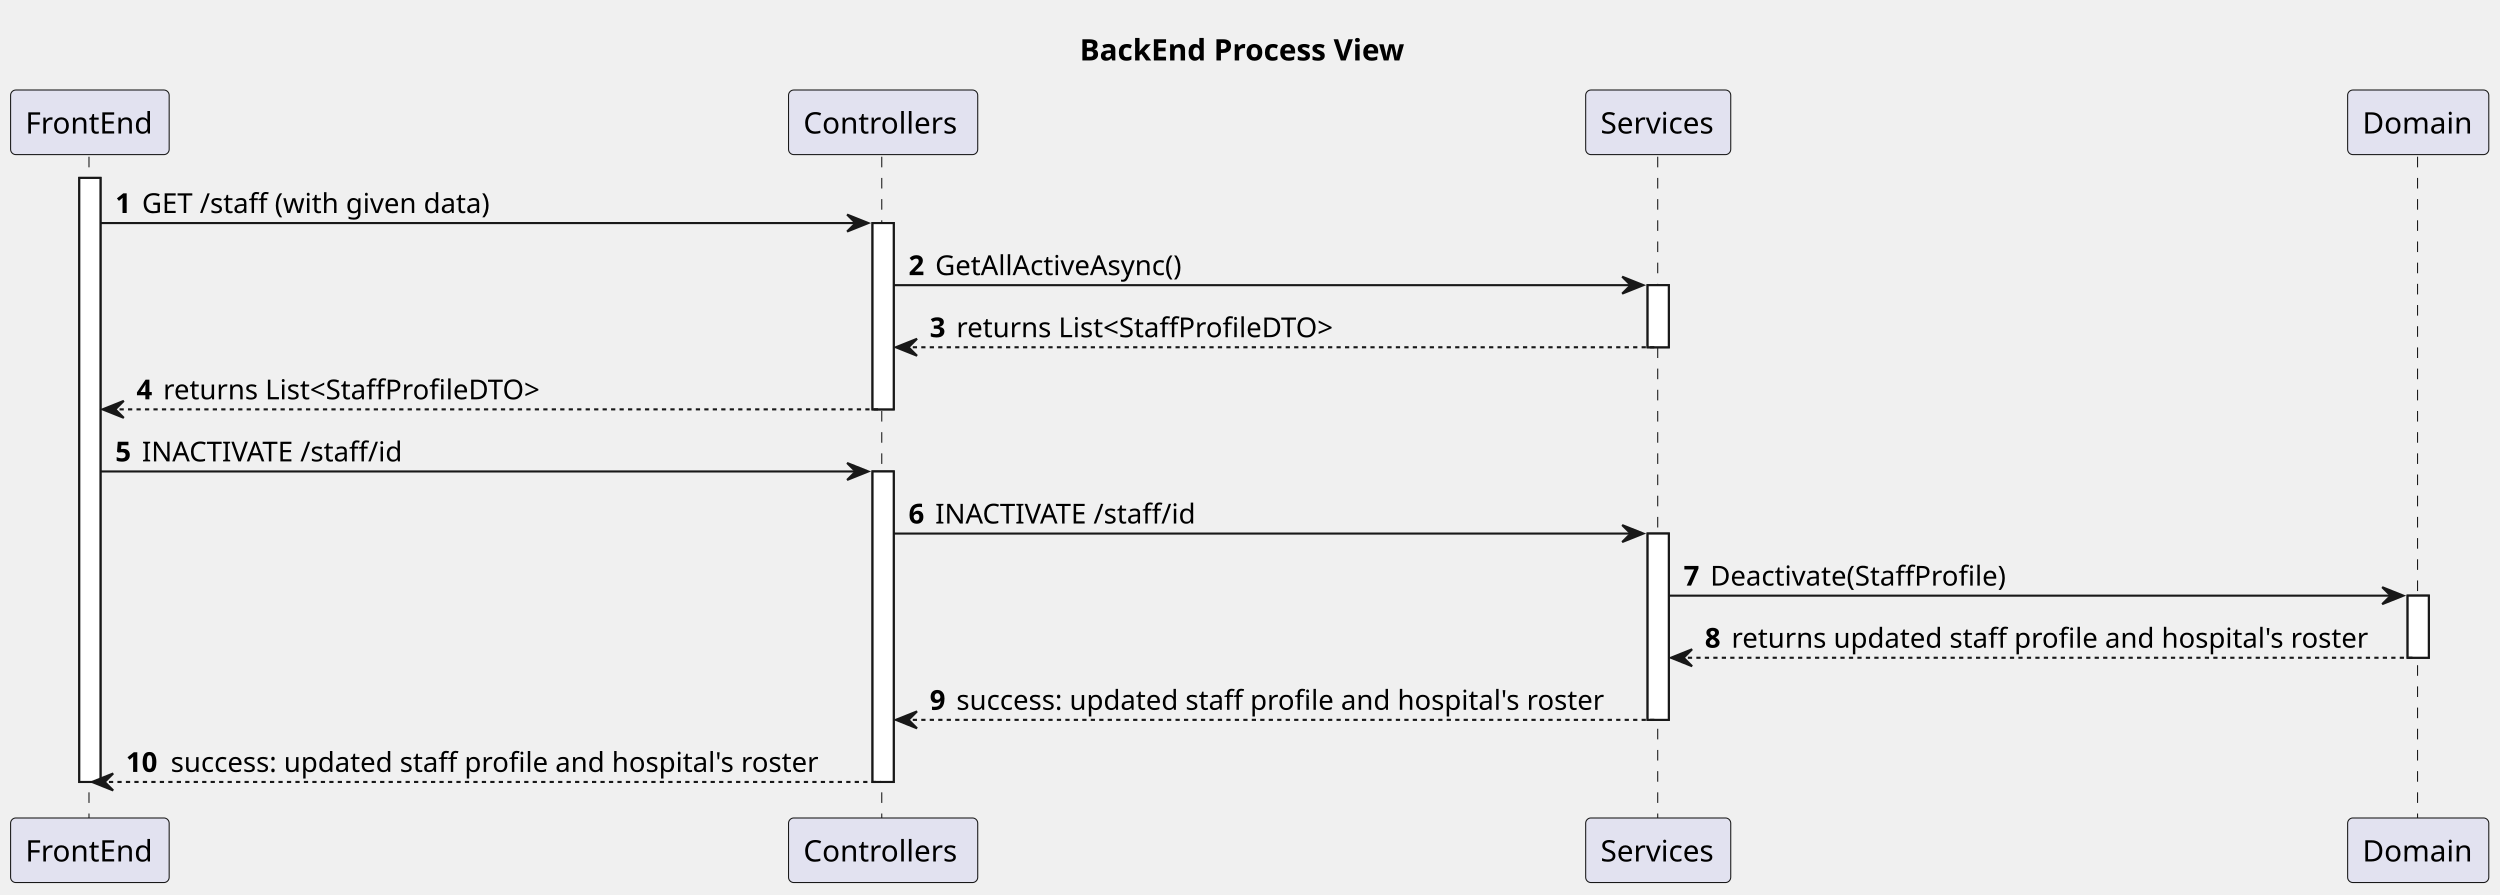
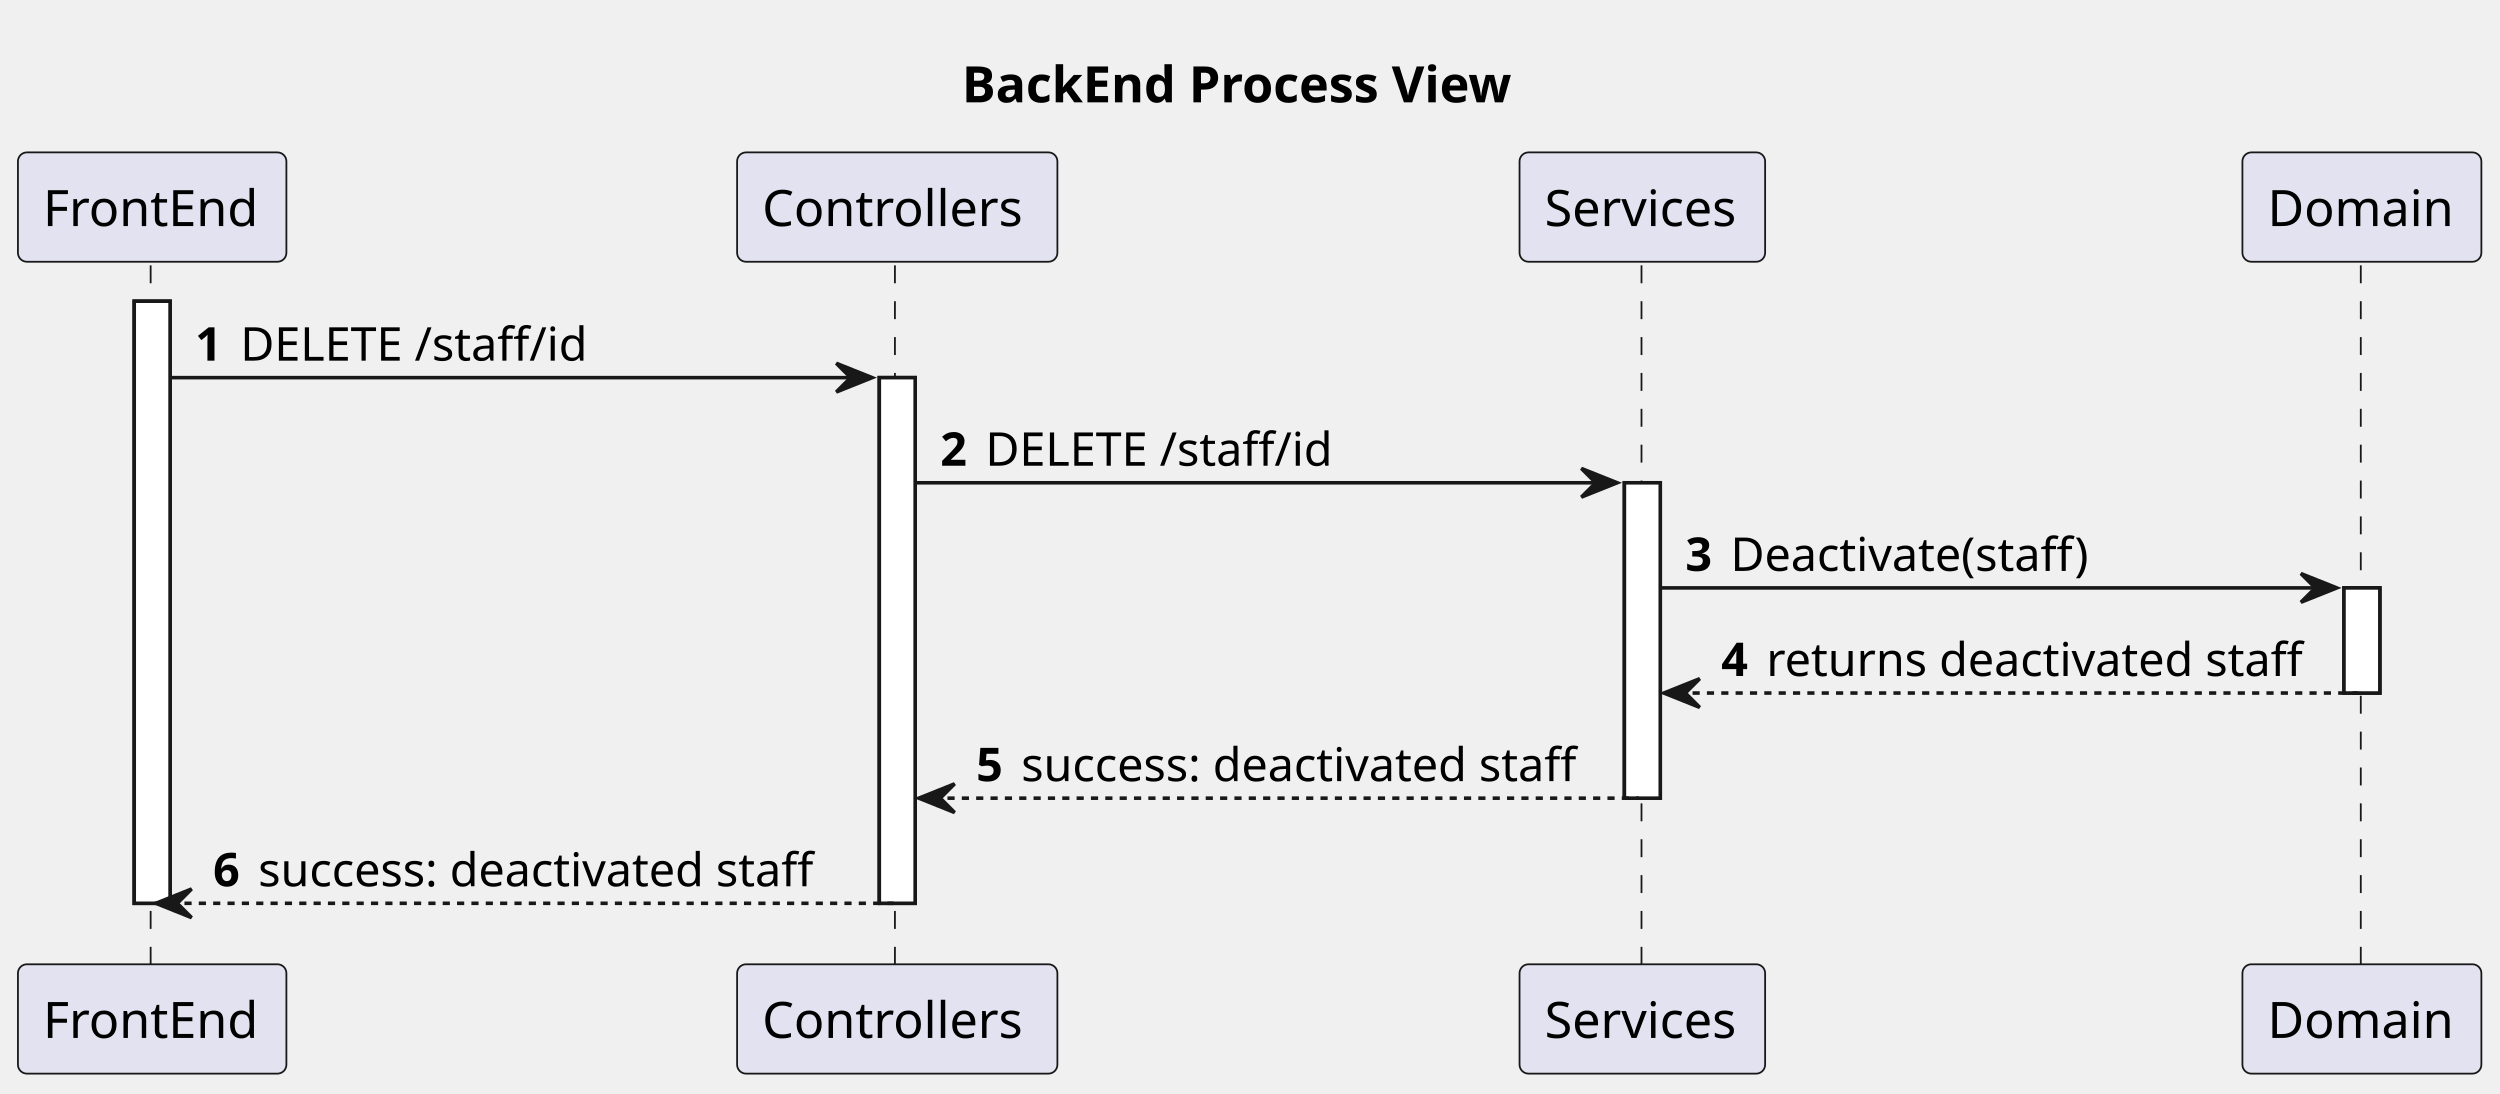
- <svg xmlns="http://www.w3.org/2000/svg" contentStyleType="text/css" height="422px" preserveAspectRatio="none" style="width:1180px;height:422px;background:#FFFFFF;" version="1.1" viewBox="0 0 1180 422" width="1180px" zoomAndPan="magnify">
+ <svg xmlns="http://www.w3.org/2000/svg" contentStyleType="text/css" height="305px" preserveAspectRatio="none" style="width:697px;height:305px;background:#FFFFFF;" version="1.1" viewBox="0 0 697 305" width="697px" zoomAndPan="magnify">
  <defs />
  <g>
-     <text fill="#000000" font-family="sans-serif" font-size="14" font-weight="bold" lengthAdjust="spacing" textLength="159.462" x="509.623" y="28.535">BackEnd Process View</text>
-     <rect fill="#FFFFFF" height="285.106" style="stroke:#181818;stroke-width:1.0;" width="10" x="37.423" y="83.977" />
-     <rect fill="#FFFFFF" height="87.932" style="stroke:#181818;stroke-width:1.0;" width="10" x="411.836" y="105.287" />
-     <rect fill="#FFFFFF" height="146.553" style="stroke:#181818;stroke-width:1.0;" width="10" x="411.836" y="222.529" />
-     <rect fill="#FFFFFF" height="29.311" style="stroke:#181818;stroke-width:1.0;" width="10" x="777.674" y="134.598" />
-     <rect fill="#FFFFFF" height="87.932" style="stroke:#181818;stroke-width:1.0;" width="10" x="777.674" y="251.84" />
-     <rect fill="#FFFFFF" height="29.311" style="stroke:#181818;stroke-width:1.0;" width="10" x="1136.396" y="281.15" />
-     <line style="stroke:#181818;stroke-width:0.5;stroke-dasharray:5.0,5.0;" x1="42" x2="42" y1="73.977" y2="387.082" />
-     <line style="stroke:#181818;stroke-width:0.5;stroke-dasharray:5.0,5.0;" x1="416.188" x2="416.188" y1="73.977" y2="387.082" />
-     <line style="stroke:#181818;stroke-width:0.5;stroke-dasharray:5.0,5.0;" x1="782.439" x2="782.439" y1="73.977" y2="387.082" />
-     <line style="stroke:#181818;stroke-width:0.5;stroke-dasharray:5.0,5.0;" x1="1141.084" x2="1141.084" y1="73.977" y2="387.082" />
+     <text fill="#000000" font-family="sans-serif" font-size="14" font-weight="bold" lengthAdjust="spacing" textLength="159.462" x="268.174" y="28.535">BackEnd Process View</text>
+     <rect fill="#FFFFFF" height="167.863" style="stroke:#181818;stroke-width:1.0;" width="10" x="37.423" y="83.977" />
+     <rect fill="#FFFFFF" height="146.553" style="stroke:#181818;stroke-width:1.0;" width="10" x="245.153" y="105.287" />
+     <rect fill="#FFFFFF" height="87.932" style="stroke:#181818;stroke-width:1.0;" width="10" x="452.883" y="134.598" />
+     <rect fill="#FFFFFF" height="29.311" style="stroke:#181818;stroke-width:1.0;" width="10" x="653.498" y="163.908" />
+     <line style="stroke:#181818;stroke-width:0.5;stroke-dasharray:5.0,5.0;" x1="42" x2="42" y1="73.977" y2="269.84" />
+     <line style="stroke:#181818;stroke-width:0.5;stroke-dasharray:5.0,5.0;" x1="249.504" x2="249.504" y1="73.977" y2="269.84" />
+     <line style="stroke:#181818;stroke-width:0.5;stroke-dasharray:5.0,5.0;" x1="457.649" x2="457.649" y1="73.977" y2="269.84" />
+     <line style="stroke:#181818;stroke-width:0.5;stroke-dasharray:5.0,5.0;" x1="658.186" x2="658.186" y1="73.977" y2="269.84" />
    <rect fill="#E2E2F0" height="30.488" rx="2.5" ry="2.5" style="stroke:#181818;stroke-width:0.5;" width="74.847" x="5" y="42.488" />
    <text fill="#000000" font-family="sans-serif" font-size="14" lengthAdjust="spacing" textLength="60.847" x="12" y="63.023">FrontEnd</text>
-     <rect fill="#E2E2F0" height="30.488" rx="2.5" ry="2.5" style="stroke:#181818;stroke-width:0.5;" width="74.847" x="5" y="386.082" />
-     <text fill="#000000" font-family="sans-serif" font-size="14" lengthAdjust="spacing" textLength="60.847" x="12" y="406.617">FrontEnd</text>
-     <rect fill="#E2E2F0" height="30.488" rx="2.5" ry="2.5" style="stroke:#181818;stroke-width:0.5;" width="89.298" x="372.188" y="42.488" />
-     <text fill="#000000" font-family="sans-serif" font-size="14" lengthAdjust="spacing" textLength="75.298" x="379.188" y="63.023">Controllers</text>
-     <rect fill="#E2E2F0" height="30.488" rx="2.5" ry="2.5" style="stroke:#181818;stroke-width:0.5;" width="89.298" x="372.188" y="386.082" />
-     <text fill="#000000" font-family="sans-serif" font-size="14" lengthAdjust="spacing" textLength="75.298" x="379.188" y="406.617">Controllers</text>
-     <rect fill="#E2E2F0" height="30.488" rx="2.5" ry="2.5" style="stroke:#181818;stroke-width:0.5;" width="68.469" x="748.439" y="42.488" />
-     <text fill="#000000" font-family="sans-serif" font-size="14" lengthAdjust="spacing" textLength="54.469" x="755.439" y="63.023">Services</text>
-     <rect fill="#E2E2F0" height="30.488" rx="2.5" ry="2.5" style="stroke:#181818;stroke-width:0.5;" width="68.469" x="748.439" y="386.082" />
-     <text fill="#000000" font-family="sans-serif" font-size="14" lengthAdjust="spacing" textLength="54.469" x="755.439" y="406.617">Services</text>
-     <rect fill="#E2E2F0" height="30.488" rx="2.5" ry="2.5" style="stroke:#181818;stroke-width:0.5;" width="66.623" x="1108.084" y="42.488" />
-     <text fill="#000000" font-family="sans-serif" font-size="14" lengthAdjust="spacing" textLength="52.623" x="1115.084" y="63.023">Domain</text>
-     <rect fill="#E2E2F0" height="30.488" rx="2.5" ry="2.5" style="stroke:#181818;stroke-width:0.5;" width="66.623" x="1108.084" y="386.082" />
-     <text fill="#000000" font-family="sans-serif" font-size="14" lengthAdjust="spacing" textLength="52.623" x="1115.084" y="406.617">Domain</text>
-     <rect fill="#FFFFFF" height="285.106" style="stroke:#181818;stroke-width:1.0;" width="10" x="37.423" y="83.977" />
-     <rect fill="#FFFFFF" height="87.932" style="stroke:#181818;stroke-width:1.0;" width="10" x="411.836" y="105.287" />
-     <rect fill="#FFFFFF" height="146.553" style="stroke:#181818;stroke-width:1.0;" width="10" x="411.836" y="222.529" />
-     <rect fill="#FFFFFF" height="29.311" style="stroke:#181818;stroke-width:1.0;" width="10" x="777.674" y="134.598" />
-     <rect fill="#FFFFFF" height="87.932" style="stroke:#181818;stroke-width:1.0;" width="10" x="777.674" y="251.84" />
-     <rect fill="#FFFFFF" height="29.311" style="stroke:#181818;stroke-width:1.0;" width="10" x="1136.396" y="281.15" />
-     <polygon fill="#181818" points="399.836,101.287,409.836,105.287,399.836,109.287,403.836,105.287" style="stroke:#181818;stroke-width:1.0;" />
-     <line style="stroke:#181818;stroke-width:1.0;" x1="47.423" x2="405.836" y1="105.287" y2="105.287" />
+     <rect fill="#E2E2F0" height="30.488" rx="2.5" ry="2.5" style="stroke:#181818;stroke-width:0.5;" width="74.847" x="5" y="268.84" />
+     <text fill="#000000" font-family="sans-serif" font-size="14" lengthAdjust="spacing" textLength="60.847" x="12" y="289.375">FrontEnd</text>
+     <rect fill="#E2E2F0" height="30.488" rx="2.5" ry="2.5" style="stroke:#181818;stroke-width:0.5;" width="89.298" x="205.504" y="42.488" />
+     <text fill="#000000" font-family="sans-serif" font-size="14" lengthAdjust="spacing" textLength="75.298" x="212.504" y="63.023">Controllers</text>
+     <rect fill="#E2E2F0" height="30.488" rx="2.5" ry="2.5" style="stroke:#181818;stroke-width:0.5;" width="89.298" x="205.504" y="268.84" />
+     <text fill="#000000" font-family="sans-serif" font-size="14" lengthAdjust="spacing" textLength="75.298" x="212.504" y="289.375">Controllers</text>
+     <rect fill="#E2E2F0" height="30.488" rx="2.5" ry="2.5" style="stroke:#181818;stroke-width:0.5;" width="68.469" x="423.649" y="42.488" />
+     <text fill="#000000" font-family="sans-serif" font-size="14" lengthAdjust="spacing" textLength="54.469" x="430.649" y="63.023">Services</text>
+     <rect fill="#E2E2F0" height="30.488" rx="2.5" ry="2.5" style="stroke:#181818;stroke-width:0.5;" width="68.469" x="423.649" y="268.84" />
+     <text fill="#000000" font-family="sans-serif" font-size="14" lengthAdjust="spacing" textLength="54.469" x="430.649" y="289.375">Services</text>
+     <rect fill="#E2E2F0" height="30.488" rx="2.5" ry="2.5" style="stroke:#181818;stroke-width:0.5;" width="66.623" x="625.186" y="42.488" />
+     <text fill="#000000" font-family="sans-serif" font-size="14" lengthAdjust="spacing" textLength="52.623" x="632.186" y="63.023">Domain</text>
+     <rect fill="#E2E2F0" height="30.488" rx="2.5" ry="2.5" style="stroke:#181818;stroke-width:0.5;" width="66.623" x="625.186" y="268.84" />
+     <text fill="#000000" font-family="sans-serif" font-size="14" lengthAdjust="spacing" textLength="52.623" x="632.186" y="289.375">Domain</text>
+     <rect fill="#FFFFFF" height="167.863" style="stroke:#181818;stroke-width:1.0;" width="10" x="37.423" y="83.977" />
+     <rect fill="#FFFFFF" height="146.553" style="stroke:#181818;stroke-width:1.0;" width="10" x="245.153" y="105.287" />
+     <rect fill="#FFFFFF" height="87.932" style="stroke:#181818;stroke-width:1.0;" width="10" x="452.883" y="134.598" />
+     <rect fill="#FFFFFF" height="29.311" style="stroke:#181818;stroke-width:1.0;" width="10" x="653.498" y="163.908" />
+     <polygon fill="#181818" points="233.153,101.287,243.153,105.287,233.153,109.287,237.153,105.287" style="stroke:#181818;stroke-width:1.0;" />
+     <line style="stroke:#181818;stroke-width:1.0;" x1="47.423" x2="239.153" y1="105.287" y2="105.287" />
    <text fill="#000000" font-family="sans-serif" font-size="13" font-weight="bold" lengthAdjust="spacing" textLength="8.576" x="54.423" y="100.545">1</text>
-     <text fill="#000000" font-family="sans-serif" font-size="13" lengthAdjust="spacing" textLength="172.625" x="66.999" y="100.545">GET /staff (with given data)</text>
-     <polygon fill="#181818" points="765.674,130.598,775.674,134.598,765.674,138.598,769.674,134.598" style="stroke:#181818;stroke-width:1.0;" />
-     <line style="stroke:#181818;stroke-width:1.0;" x1="421.836" x2="771.674" y1="134.598" y2="134.598" />
-     <text fill="#000000" font-family="sans-serif" font-size="13" font-weight="bold" lengthAdjust="spacing" textLength="8.576" x="428.836" y="129.856">2</text>
-     <text fill="#000000" font-family="sans-serif" font-size="13" lengthAdjust="spacing" textLength="121.773" x="441.412" y="129.856">GetAllActiveAsync()</text>
-     <polygon fill="#181818" points="432.836,159.908,422.836,163.908,432.836,167.908,428.836,163.908" style="stroke:#181818;stroke-width:1.0;" />
-     <line style="stroke:#181818;stroke-width:1.0;stroke-dasharray:2.0,2.0;" x1="426.836" x2="781.674" y1="163.908" y2="163.908" />
-     <text fill="#000000" font-family="sans-serif" font-size="13" font-weight="bold" lengthAdjust="spacing" textLength="8.576" x="438.836" y="159.166">3</text>
-     <text fill="#000000" font-family="sans-serif" font-size="13" lengthAdjust="spacing" textLength="189.154" x="451.412" y="159.166">returns List&lt;StaffProfileDTO&gt;</text>
-     <polygon fill="#181818" points="58.423,189.219,48.423,193.219,58.423,197.219,54.423,193.219" style="stroke:#181818;stroke-width:1.0;" />
-     <line style="stroke:#181818;stroke-width:1.0;stroke-dasharray:2.0,2.0;" x1="52.423" x2="415.836" y1="193.219" y2="193.219" />
-     <text fill="#000000" font-family="sans-serif" font-size="13" font-weight="bold" lengthAdjust="spacing" textLength="8.576" x="64.423" y="188.477">4</text>
-     <text fill="#000000" font-family="sans-serif" font-size="13" lengthAdjust="spacing" textLength="189.154" x="76.999" y="188.477">returns List&lt;StaffProfileDTO&gt;</text>
-     <polygon fill="#181818" points="399.836,218.529,409.836,222.529,399.836,226.529,403.836,222.529" style="stroke:#181818;stroke-width:1.0;" />
-     <line style="stroke:#181818;stroke-width:1.0;" x1="47.423" x2="405.836" y1="222.529" y2="222.529" />
-     <text fill="#000000" font-family="sans-serif" font-size="13" font-weight="bold" lengthAdjust="spacing" textLength="8.576" x="54.423" y="217.787">5</text>
-     <text fill="#000000" font-family="sans-serif" font-size="13" lengthAdjust="spacing" textLength="133.929" x="66.999" y="217.787">INACTIVATE /staff/id</text>
-     <polygon fill="#181818" points="765.674,247.84,775.674,251.84,765.674,255.84,769.674,251.84" style="stroke:#181818;stroke-width:1.0;" />
-     <line style="stroke:#181818;stroke-width:1.0;" x1="421.836" x2="771.674" y1="251.84" y2="251.84" />
-     <text fill="#000000" font-family="sans-serif" font-size="13" font-weight="bold" lengthAdjust="spacing" textLength="8.576" x="428.836" y="247.098">6</text>
-     <text fill="#000000" font-family="sans-serif" font-size="13" lengthAdjust="spacing" textLength="133.929" x="441.412" y="247.098">INACTIVATE /staff/id</text>
-     <polygon fill="#181818" points="1124.396,277.15,1134.396,281.15,1124.396,285.15,1128.396,281.15" style="stroke:#181818;stroke-width:1.0;" />
-     <line style="stroke:#181818;stroke-width:1.0;" x1="787.674" x2="1130.396" y1="281.15" y2="281.15" />
-     <text fill="#000000" font-family="sans-serif" font-size="13" font-weight="bold" lengthAdjust="spacing" textLength="8.576" x="794.674" y="276.408">7</text>
-     <text fill="#000000" font-family="sans-serif" font-size="13" lengthAdjust="spacing" textLength="142.537" x="807.25" y="276.408">Deactivate(StaffProfile)</text>
-     <polygon fill="#181818" points="798.674,306.461,788.674,310.461,798.674,314.461,794.674,310.461" style="stroke:#181818;stroke-width:1.0;" />
-     <line style="stroke:#181818;stroke-width:1.0;stroke-dasharray:2.0,2.0;" x1="792.674" x2="1140.396" y1="310.461" y2="310.461" />
-     <text fill="#000000" font-family="sans-serif" font-size="13" font-weight="bold" lengthAdjust="spacing" textLength="8.576" x="804.674" y="305.719">8</text>
-     <text fill="#000000" font-family="sans-serif" font-size="13" lengthAdjust="spacing" textLength="312.146" x="817.25" y="305.719">returns updated staff profile and hospital's roster</text>
-     <polygon fill="#181818" points="432.836,335.772,422.836,339.772,432.836,343.772,428.836,339.772" style="stroke:#181818;stroke-width:1.0;" />
-     <line style="stroke:#181818;stroke-width:1.0;stroke-dasharray:2.0,2.0;" x1="426.836" x2="781.674" y1="339.772" y2="339.772" />
-     <text fill="#000000" font-family="sans-serif" font-size="13" font-weight="bold" lengthAdjust="spacing" textLength="8.576" x="438.836" y="335.029">9</text>
-     <text fill="#000000" font-family="sans-serif" font-size="13" lengthAdjust="spacing" textLength="319.262" x="451.412" y="335.029">success: updated staff profile and hospital's roster</text>
-     <polygon fill="#181818" points="53.423,365.082,43.423,369.082,53.423,373.082,49.423,369.082" style="stroke:#181818;stroke-width:1.0;" />
-     <line style="stroke:#181818;stroke-width:1.0;stroke-dasharray:2.0,2.0;" x1="47.423" x2="415.836" y1="369.082" y2="369.082" />
-     <text fill="#000000" font-family="sans-serif" font-size="13" font-weight="bold" lengthAdjust="spacing" textLength="17.151" x="59.423" y="364.34">10</text>
-     <text fill="#000000" font-family="sans-serif" font-size="13" lengthAdjust="spacing" textLength="319.262" x="80.575" y="364.34">success: updated staff profile and hospital's roster</text>
+     <text fill="#000000" font-family="sans-serif" font-size="13" lengthAdjust="spacing" textLength="103.943" x="66.999" y="100.545">DELETE /staff/id</text>
+     <polygon fill="#181818" points="440.883,130.598,450.883,134.598,440.883,138.598,444.883,134.598" style="stroke:#181818;stroke-width:1.0;" />
+     <line style="stroke:#181818;stroke-width:1.0;" x1="255.153" x2="446.883" y1="134.598" y2="134.598" />
+     <text fill="#000000" font-family="sans-serif" font-size="13" font-weight="bold" lengthAdjust="spacing" textLength="8.576" x="262.153" y="129.856">2</text>
+     <text fill="#000000" font-family="sans-serif" font-size="13" lengthAdjust="spacing" textLength="103.943" x="274.729" y="129.856">DELETE /staff/id</text>
+     <polygon fill="#181818" points="641.498,159.908,651.498,163.908,641.498,167.908,645.498,163.908" style="stroke:#181818;stroke-width:1.0;" />
+     <line style="stroke:#181818;stroke-width:1.0;" x1="462.883" x2="647.498" y1="163.908" y2="163.908" />
+     <text fill="#000000" font-family="sans-serif" font-size="13" font-weight="bold" lengthAdjust="spacing" textLength="8.576" x="469.883" y="159.166">3</text>
+     <text fill="#000000" font-family="sans-serif" font-size="13" lengthAdjust="spacing" textLength="102.134" x="482.459" y="159.166">Deactivate(staff)</text>
+     <polygon fill="#181818" points="473.883,189.219,463.883,193.219,473.883,197.219,469.883,193.219" style="stroke:#181818;stroke-width:1.0;" />
+     <line style="stroke:#181818;stroke-width:1.0;stroke-dasharray:2.0,2.0;" x1="467.883" x2="657.498" y1="193.219" y2="193.219" />
+     <text fill="#000000" font-family="sans-serif" font-size="13" font-weight="bold" lengthAdjust="spacing" textLength="8.576" x="479.883" y="188.477">4</text>
+     <text fill="#000000" font-family="sans-serif" font-size="13" lengthAdjust="spacing" textLength="154.039" x="492.459" y="188.477">returns deactivated staff</text>
+     <polygon fill="#181818" points="266.153,218.529,256.153,222.529,266.153,226.529,262.153,222.529" style="stroke:#181818;stroke-width:1.0;" />
+     <line style="stroke:#181818;stroke-width:1.0;stroke-dasharray:2.0,2.0;" x1="260.153" x2="456.883" y1="222.529" y2="222.529" />
+     <text fill="#000000" font-family="sans-serif" font-size="13" font-weight="bold" lengthAdjust="spacing" textLength="8.576" x="272.153" y="217.787">5</text>
+     <text fill="#000000" font-family="sans-serif" font-size="13" lengthAdjust="spacing" textLength="161.154" x="284.729" y="217.787">success: deactivated staff</text>
+     <polygon fill="#181818" points="53.423,247.84,43.423,251.84,53.423,255.84,49.423,251.84" style="stroke:#181818;stroke-width:1.0;" />
+     <line style="stroke:#181818;stroke-width:1.0;stroke-dasharray:2.0,2.0;" x1="47.423" x2="249.153" y1="251.84" y2="251.84" />
+     <text fill="#000000" font-family="sans-serif" font-size="13" font-weight="bold" lengthAdjust="spacing" textLength="8.576" x="59.423" y="247.098">6</text>
+     <text fill="#000000" font-family="sans-serif" font-size="13" lengthAdjust="spacing" textLength="161.154" x="71.999" y="247.098">success: deactivated staff</text>
  </g>
</svg>
